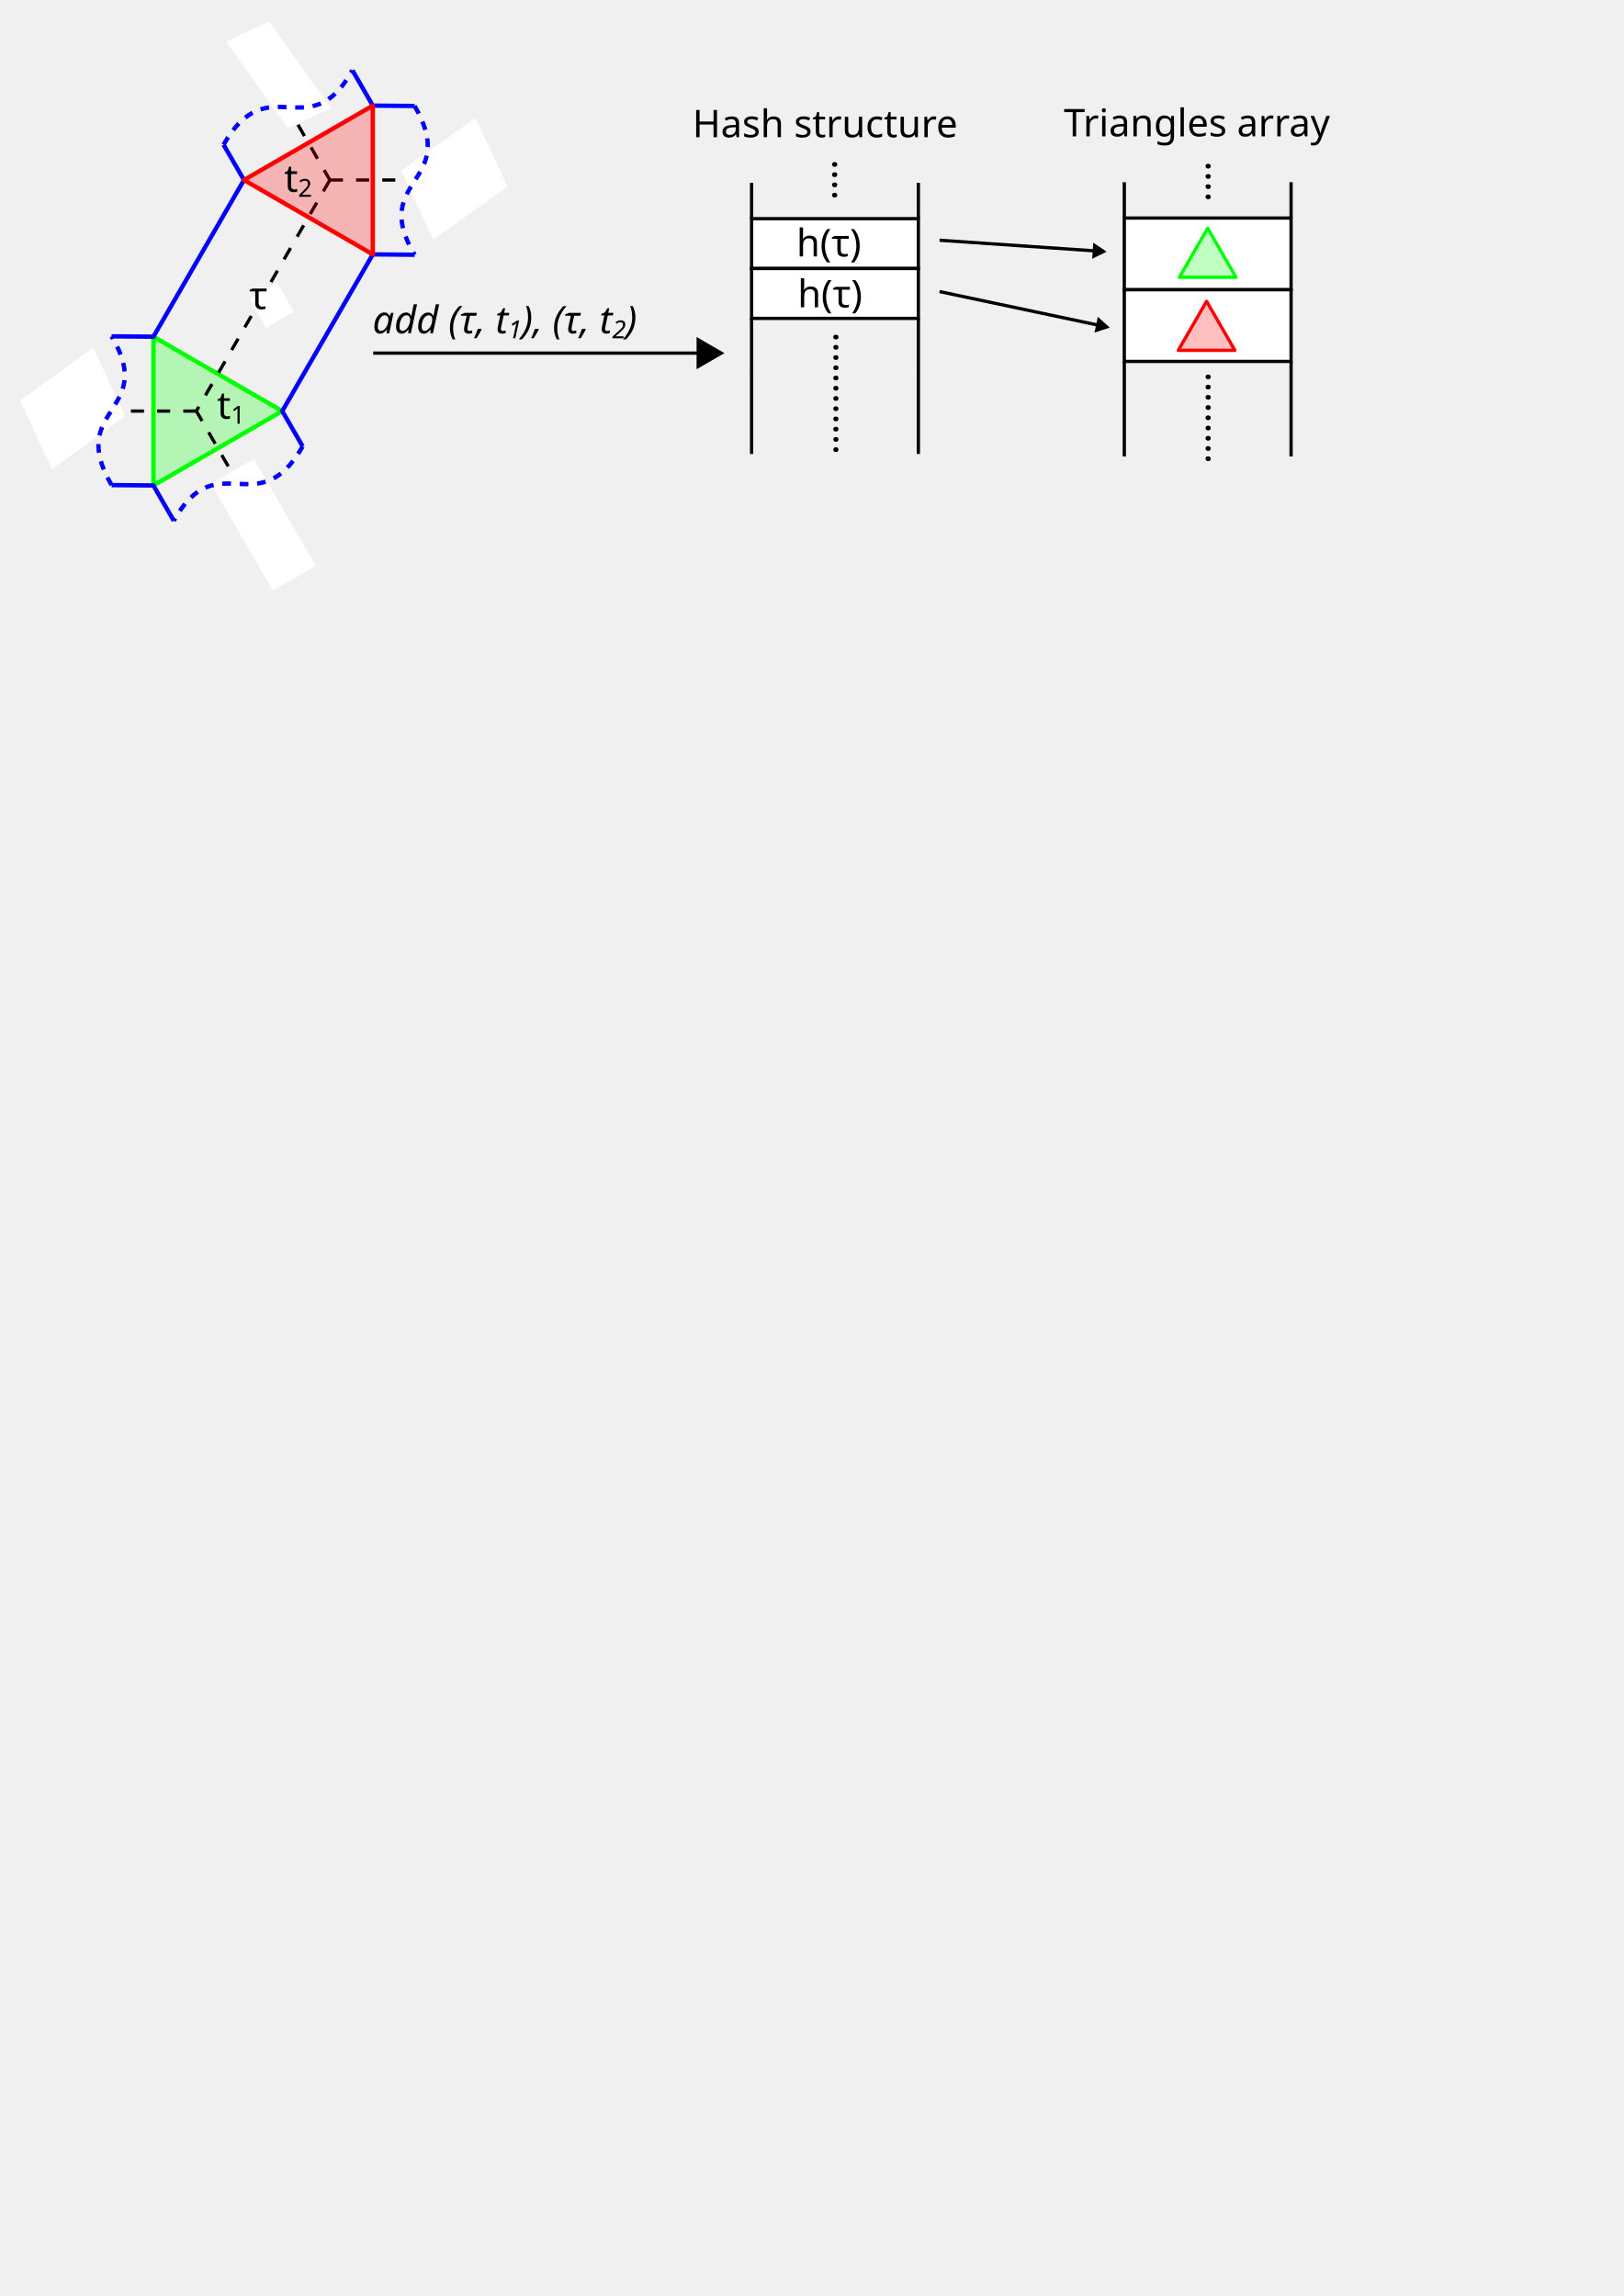
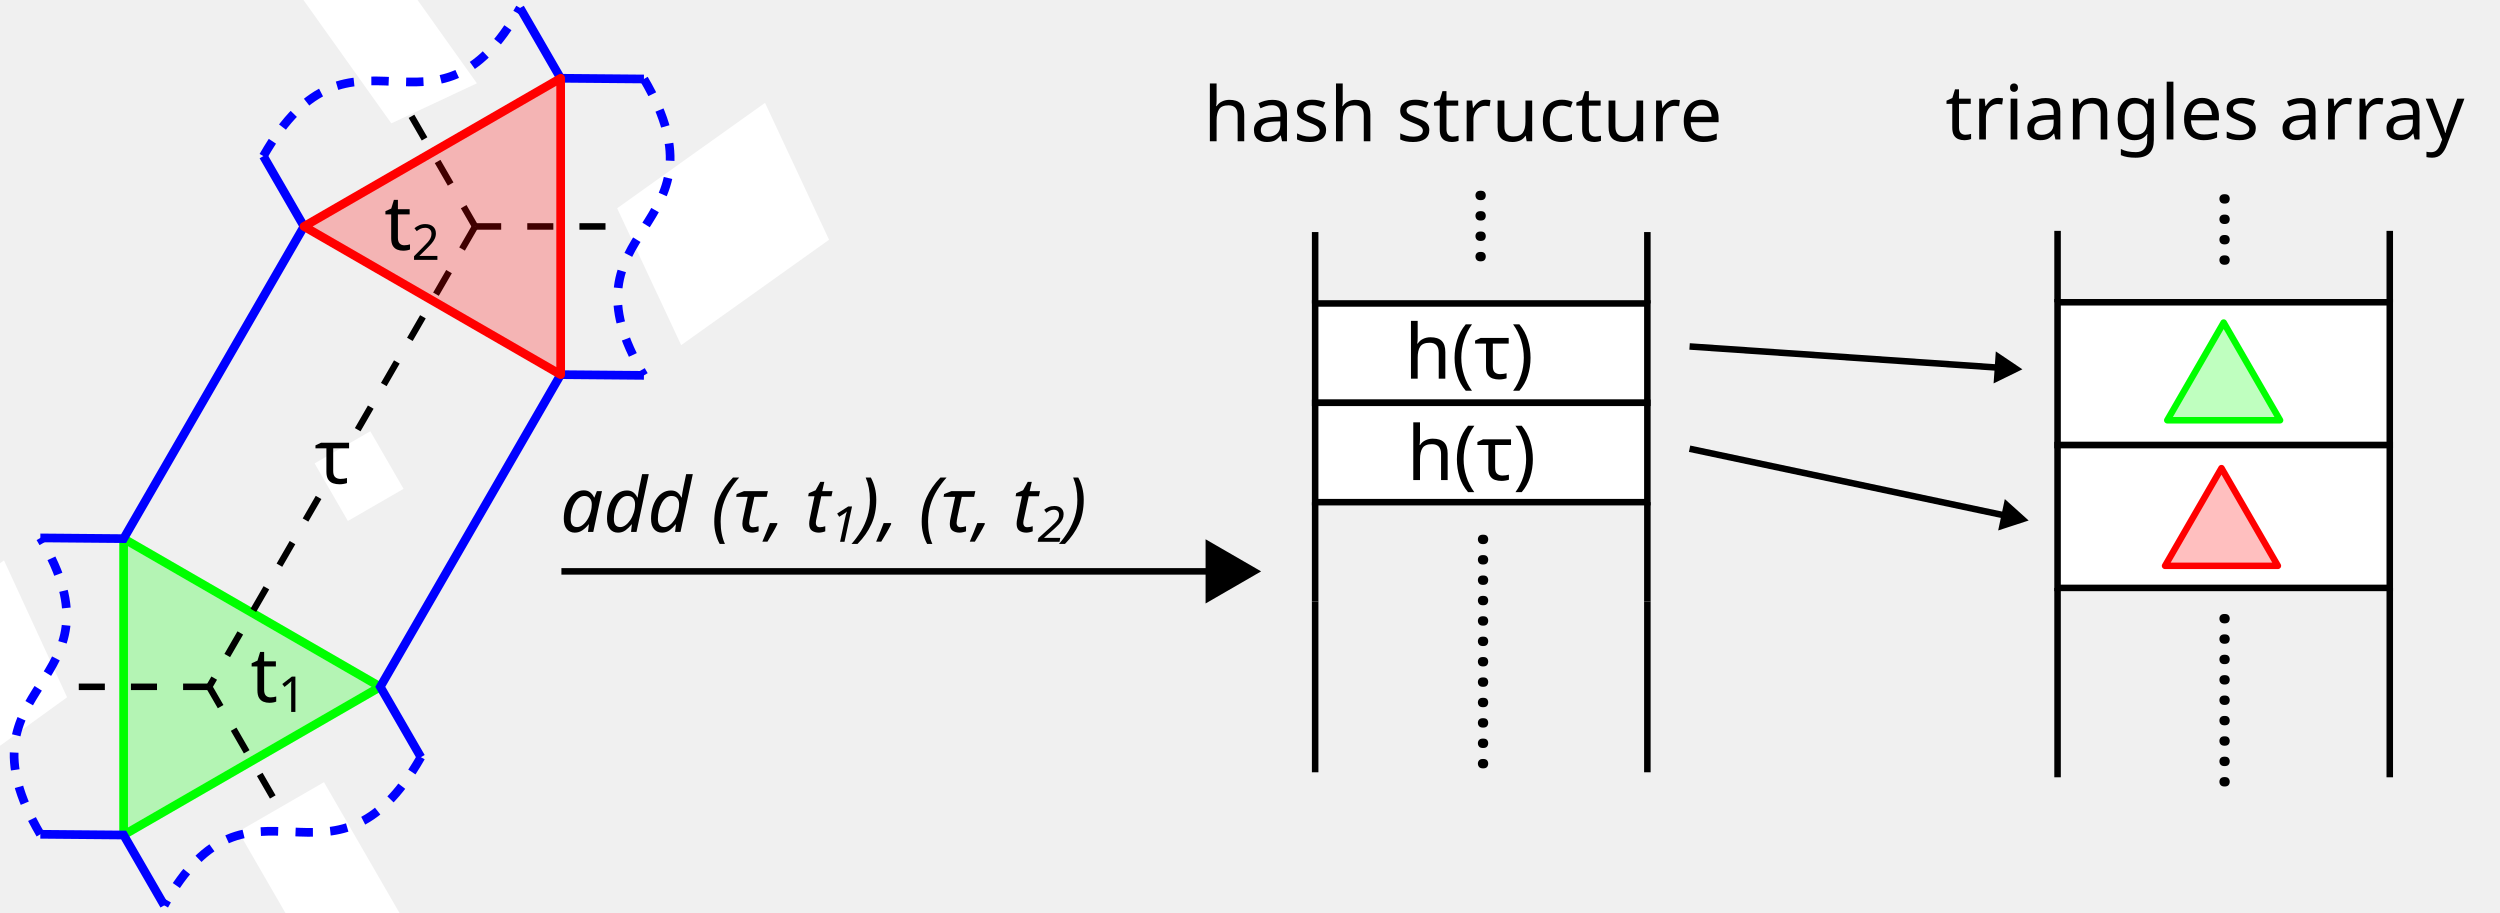
- <svg xmlns="http://www.w3.org/2000/svg" xmlns:xlink="http://www.w3.org/1999/xlink" width="210mm" height="297mm" viewBox="0 0 744.094 1052.362" id="svg2" version="1.1">
+ <svg xmlns="http://www.w3.org/2000/svg" xmlns:xlink="http://www.w3.org/1999/xlink" width="162.322mm" height="59.219mm" viewBox="0 0 575.156 209.83" id="svg2" version="1.1">
  <defs id="defs4">
-     <marker orient="auto" refY="0.0" refX="0.0" id="TriangleOutL" style="overflow:visible">
-       <path id="path4343" d="M 5.77,0.0 L -2.88,5.0 L -2.88,-5.0 L 5.77,0.0 z " style="fill-rule:evenodd;stroke:#000000;stroke-width:1pt;stroke-opacity:1;fill:#000000;fill-opacity:1" transform="scale(0.8)" />
+     <marker orient="auto" refY="0" refX="0" id="TriangleOutL" style="overflow:visible">
+       <path id="path4343" d="m 5.77,0 -8.65,5 0,-10 8.65,5 z" style="fill:#000000;fill-opacity:1;fill-rule:evenodd;stroke:#000000;stroke-width:1pt;stroke-opacity:1" transform="scale(0.8,0.8)" />
    </marker>
-     <marker orient="auto" refY="0.0" refX="0.0" id="Arrow1Lstart" style="overflow:visible">
-       <path id="path4201" d="M 0.0,0.0 L 5.0,-5.0 L -12.5,0.0 L 5.0,5.0 L 0.0,0.0 z " style="fill-rule:evenodd;stroke:#000000;stroke-width:1pt;stroke-opacity:1;fill:#000000;fill-opacity:1" transform="scale(0.8) translate(12.5,0)" />
+     <marker orient="auto" refY="0" refX="0" id="Arrow1Lstart" style="overflow:visible">
+       <path id="path4201" d="M 0,0 5,-5 -12.5,0 5,5 0,0 Z" style="fill:#000000;fill-opacity:1;fill-rule:evenodd;stroke:#000000;stroke-width:1pt;stroke-opacity:1" transform="matrix(0.8,0,0,0.8,10,0)" />
    </marker>
-     <marker orient="auto" refY="0.0" refX="0.0" id="marker4667" style="overflow:visible">
-       <path id="path4669" d="M 5.77,0.0 L -2.88,5.0 L -2.88,-5.0 L 5.77,0.0 z " style="fill-rule:evenodd;stroke:#000000;stroke-width:1pt;stroke-opacity:1;fill:#000000;fill-opacity:1" transform="scale(0.4)" />
+     <marker orient="auto" refY="0" refX="0" id="marker4667" style="overflow:visible">
+       <path id="path4669" d="m 5.77,0 -8.65,5 0,-10 8.65,5 z" style="fill:#000000;fill-opacity:1;fill-rule:evenodd;stroke:#000000;stroke-width:1pt;stroke-opacity:1" transform="scale(0.4,0.4)" />
    </marker>
-     <marker orient="auto" refY="0.0" refX="0.0" id="marker4499" style="overflow:visible">
-       <path id="path4501" d="M 5.77,0.0 L -2.88,5.0 L -2.88,-5.0 L 5.77,0.0 z " style="fill-rule:evenodd;stroke:#000000;stroke-width:1pt;stroke-opacity:1;fill:#000000;fill-opacity:1" transform="scale(0.4)" />
+     <marker orient="auto" refY="0" refX="0" id="marker4499" style="overflow:visible">
+       <path id="path4501" d="m 5.77,0 -8.65,5 0,-10 8.65,5 z" style="fill:#000000;fill-opacity:1;fill-rule:evenodd;stroke:#000000;stroke-width:1pt;stroke-opacity:1" transform="scale(0.4,0.4)" />
    </marker>
-     <marker orient="auto" refY="0.0" refX="0.0" id="TriangleOutM" style="overflow:visible">
-       <path id="path4346" d="M 5.77,0.0 L -2.88,5.0 L -2.88,-5.0 L 5.77,0.0 z " style="fill-rule:evenodd;stroke:#000000;stroke-width:1pt;stroke-opacity:1;fill:#000000;fill-opacity:1" transform="scale(0.4)" />
+     <marker orient="auto" refY="0" refX="0" id="TriangleOutM" style="overflow:visible">
+       <path id="path4346" d="m 5.77,0 -8.65,5 0,-10 8.65,5 z" style="fill:#000000;fill-opacity:1;fill-rule:evenodd;stroke:#000000;stroke-width:1pt;stroke-opacity:1" transform="scale(0.4,0.4)" />
    </marker>
-     <marker orient="auto" refY="0.0" refX="0.0" id="Arrow1Mend" style="overflow:visible;">
-       <path id="path4210" d="M 0.0,0.0 L 5.0,-5.0 L -12.5,0.0 L 5.0,5.0 L 0.0,0.0 z " style="fill-rule:evenodd;stroke:#000000;stroke-width:1pt;stroke-opacity:1;fill:#000000;fill-opacity:1" transform="scale(0.4) rotate(180) translate(10,0)" />
+     <marker orient="auto" refY="0" refX="0" id="Arrow1Mend" style="overflow:visible">
+       <path id="path4210" d="M 0,0 5,-5 -12.5,0 5,5 0,0 Z" style="fill:#000000;fill-opacity:1;fill-rule:evenodd;stroke:#000000;stroke-width:1pt;stroke-opacity:1" transform="matrix(-0.4,0,0,-0.4,-4,0)" />
    </marker>
-     <marker orient="auto" refY="0.0" refX="0.0" id="Arrow2Lend" style="overflow:visible;">
-       <path id="path4222" style="fill-rule:evenodd;stroke-width:0.625;stroke-linejoin:round;stroke:#000000;stroke-opacity:1;fill:#000000;fill-opacity:1" d="M 8.719,4.034 L -2.207,0.016 L 8.719,-4.002 C 6.973,-1.63 6.983,1.616 8.719,4.034 z " transform="scale(1.1) rotate(180) translate(1,0)" />
+     <marker orient="auto" refY="0" refX="0" id="Arrow2Lend" style="overflow:visible">
+       <path id="path4222" style="fill:#000000;fill-opacity:1;fill-rule:evenodd;stroke:#000000;stroke-width:0.625;stroke-linejoin:round;stroke-opacity:1" d="M 8.719,4.034 -2.207,0.016 8.719,-4.002 c -1.745,2.372 -1.735,5.617 -6e-7,8.035 z" transform="matrix(-1.1,0,0,-1.1,-1.1,0)" />
    </marker>
    <pattern patternTransform="matrix(0.6763793,0.3851096,-7.945223,13.95443,0,0)" id="pattern5776" xlink:href="#Strips1_8" />
    <pattern patternUnits="userSpaceOnUse" width="9" height="1" patternTransform="translate(0,0) scale(10,10)" id="Strips1_8">
      <rect style="fill:black;stroke:none" x="0" y="-0.5" width="1" height="2" id="rect4921" />
    </pattern>
  </defs>
-   <g id="layer1">
-     <rect style="fill:#ffffff;fill-opacity:1;stroke:#000000;stroke-width:1.5;stroke-linejoin:miter;stroke-miterlimit:4;stroke-dasharray:none;stroke-dashoffset:0;stroke-opacity:1" id="rect5976" width="76.429" height="22.857" x="344.429" y="100.219" />
-     <rect style="fill:#ffffff;fill-opacity:1;stroke:#000000;stroke-width:1.5;stroke-linejoin:miter;stroke-miterlimit:4;stroke-dasharray:none;stroke-dashoffset:0;stroke-opacity:1" id="rect5976-8" width="76.429" height="22.857" x="344.429" y="123.076" />
-     <path style="fill:none;fill-rule:evenodd;stroke:#000000;stroke-width:1.5;stroke-linecap:butt;stroke-linejoin:miter;stroke-miterlimit:4;stroke-dasharray:none;stroke-opacity:1" d="m 344.429,145.934 0,22.857" id="path6014" />
-     <path style="fill:none;fill-rule:evenodd;stroke:#000000;stroke-width:1.5;stroke-linecap:butt;stroke-linejoin:miter;stroke-miterlimit:4;stroke-dasharray:none;stroke-opacity:1" d="m 420.857,168.791 0,-22.857" id="path6016" />
-     <text xml:space="preserve" style="font-style:normal;font-weight:normal;font-size:40px;line-height:125%;font-family:sans-serif;letter-spacing:0px;word-spacing:0px;fill:#000000;fill-opacity:1;stroke:none;stroke-width:1px;stroke-linecap:butt;stroke-linejoin:miter;stroke-opacity:1" x="364.983" y="117.522" id="text5868-9">
-       <tspan id="tspan5870-7" x="364.983" y="117.522" style="font-size:17.5px">h(τ)</tspan>
-     </text>
-     <text xml:space="preserve" style="font-style:normal;font-weight:normal;font-size:40px;line-height:125%;font-family:sans-serif;letter-spacing:0px;word-spacing:0px;fill:#000000;fill-opacity:1;stroke:none;stroke-width:1px;stroke-linecap:butt;stroke-linejoin:miter;stroke-opacity:1" x="365.52" y="140.856" id="text5868-6-2">
-       <tspan id="tspan5870-4-8" x="365.52" y="140.856" style="font-size:17.5px">h(τ)</tspan>
-     </text>
-     <text xml:space="preserve" style="font-style:normal;font-weight:normal;font-size:40px;line-height:125%;font-family:sans-serif;letter-spacing:0px;word-spacing:0px;fill:#000000;fill-opacity:1;stroke:none;stroke-width:1px;stroke-linecap:butt;stroke-linejoin:miter;stroke-opacity:1" x="152.147" y="-382.116" id="text6097" transform="matrix(0,1,-1,0,0,0)">
-       <tspan id="tspan6099" x="152.147" y="-382.116" style="font-size:17.5px">............</tspan>
-     </text>
-     <text xml:space="preserve" style="font-style:normal;font-weight:normal;font-size:40px;line-height:125%;font-family:sans-serif;letter-spacing:0px;word-spacing:0px;fill:#000000;fill-opacity:1;stroke:none;stroke-width:1px;stroke-linecap:butt;stroke-linejoin:miter;stroke-opacity:1" x="73.018" y="-381.558" id="text6097-7" transform="matrix(0,1,-1,0,0,0)">
-       <tspan id="tspan6099-6" x="73.018" y="-381.558" style="font-size:17.5px">....</tspan>
-     </text>
-     <path style="fill:none;fill-rule:evenodd;stroke:#000000;stroke-width:1.5;stroke-linecap:butt;stroke-linejoin:miter;stroke-miterlimit:4;stroke-dasharray:none;stroke-opacity:1" d="m 420.857,100.219 0,-16.429" id="path6127" />
-     <path style="fill:none;fill-rule:evenodd;stroke:#000000;stroke-width:1.5;stroke-linecap:butt;stroke-linejoin:miter;stroke-miterlimit:4;stroke-dasharray:none;stroke-opacity:1" d="m 344.429,100.219 0,-16.429" id="path6127-5" />
-     <path style="fill:none;fill-rule:evenodd;stroke:#000000;stroke-width:1.5;stroke-linecap:butt;stroke-linejoin:miter;stroke-miterlimit:4;stroke-dasharray:none;stroke-opacity:1" d="m 344.429,208.077 1e-5,-39.286" id="path6127-9" />
-     <path style="fill:none;fill-rule:evenodd;stroke:#000000;stroke-width:1.5;stroke-linecap:butt;stroke-linejoin:miter;stroke-miterlimit:4;stroke-dasharray:none;stroke-opacity:1" d="m 420.857,208.077 0,-39.286" id="path6127-7" />
-     <rect style="fill:#ffffff;fill-opacity:1;stroke:#000000;stroke-width:1.5;stroke-linejoin:miter;stroke-miterlimit:4;stroke-dasharray:none;stroke-dashoffset:0;stroke-opacity:1" id="rect5976-9" width="76.429" height="32.857" x="515.229" y="99.944" />
-     <path style="fill:none;fill-rule:evenodd;stroke:#000000;stroke-width:1.5;stroke-linecap:butt;stroke-linejoin:miter;stroke-miterlimit:4;stroke-dasharray:none;stroke-opacity:1" d="m 515.23,99.944 0,-16.429" id="path6127-6" />
-     <path style="fill:none;fill-rule:evenodd;stroke:#000000;stroke-width:1.5;stroke-linecap:butt;stroke-linejoin:miter;stroke-miterlimit:4;stroke-dasharray:none;stroke-opacity:1" d="m 591.658,99.944 0,-16.429" id="path6127-6-9" />
-     <text xml:space="preserve" style="font-style:normal;font-weight:normal;font-size:40px;line-height:125%;font-family:sans-serif;letter-spacing:0px;word-spacing:0px;fill:#000000;fill-opacity:1;stroke:none;stroke-width:1px;stroke-linecap:butt;stroke-linejoin:miter;stroke-opacity:1" x="73.814" y="-552.716" id="text6097-7-4" transform="matrix(0,1,-1,0,0,0)">
-       <tspan id="tspan6099-6-7" x="73.814" y="-552.716" style="font-size:17.5px">....</tspan>
-     </text>
-     <path id="path4164-9" d="m 540.467,127.087 12.977,-22.476 12.977,22.476 z" style="fill:#00ff00;fill-opacity:0.25;fill-rule:evenodd;stroke:#00ff00;stroke-width:1.5;stroke-linecap:butt;stroke-linejoin:round;stroke-miterlimit:4;stroke-dasharray:none;stroke-opacity:1" />
-     <path style="fill:none;fill-rule:evenodd;stroke:#000000;stroke-width:1.5;stroke-linecap:butt;stroke-linejoin:miter;stroke-miterlimit:4;stroke-dasharray:none;stroke-opacity:1" d="m 515.23,209.229 -10e-6,-43.571" id="path6127-6-2" />
-     <path style="fill:none;fill-rule:evenodd;stroke:#000000;stroke-width:1.5;stroke-linecap:butt;stroke-linejoin:miter;stroke-miterlimit:4;stroke-dasharray:none;stroke-opacity:1" d="m 591.658,209.229 2e-5,-43.571" id="path6127-6-2-5" />
-     <text xml:space="preserve" style="font-style:normal;font-weight:normal;font-size:40px;line-height:125%;font-family:sans-serif;letter-spacing:0px;word-spacing:0px;fill:#000000;fill-opacity:1;stroke:none;stroke-width:1px;stroke-linecap:butt;stroke-linejoin:miter;stroke-opacity:1" x="170.385" y="-552.716" id="text6097-7-4-8" transform="matrix(0,1,-1,0,0,0)">
-       <tspan id="tspan6099-6-7-1" x="170.385" y="-552.716" style="font-size:17.5px">.........</tspan>
-     </text>
+   <g id="layer1" transform="translate(-41.86186,-30.4034)">
+     <g id="g4320">
+       <rect y="100.219" x="344.429" height="22.857" width="76.429" id="rect5976" style="fill:#ffffff;fill-opacity:1;stroke:#000000;stroke-width:1.5;stroke-linejoin:miter;stroke-miterlimit:4;stroke-dasharray:none;stroke-dashoffset:0;stroke-opacity:1" />
+       <rect y="123.076" x="344.429" height="22.857" width="76.429" id="rect5976-8" style="fill:#ffffff;fill-opacity:1;stroke:#000000;stroke-width:1.5;stroke-linejoin:miter;stroke-miterlimit:4;stroke-dasharray:none;stroke-dashoffset:0;stroke-opacity:1" />
+       <path id="path6014" d="m 344.429,145.934 0,22.857" style="fill:none;fill-rule:evenodd;stroke:#000000;stroke-width:1.5;stroke-linecap:butt;stroke-linejoin:miter;stroke-miterlimit:4;stroke-dasharray:none;stroke-opacity:1" />
+       <path id="path6016" d="m 420.857,168.791 0,-22.857" style="fill:none;fill-rule:evenodd;stroke:#000000;stroke-width:1.5;stroke-linecap:butt;stroke-linejoin:miter;stroke-miterlimit:4;stroke-dasharray:none;stroke-opacity:1" />
+       <text id="text5868-9" y="117.522" x="364.983" style="font-style:normal;font-weight:normal;font-size:40px;line-height:125%;font-family:sans-serif;letter-spacing:0px;word-spacing:0px;fill:#000000;fill-opacity:1;stroke:none;stroke-width:1px;stroke-linecap:butt;stroke-linejoin:miter;stroke-opacity:1" xml:space="preserve">
+         <tspan style="font-size:17.5px" y="117.522" x="364.983" id="tspan5870-7">h(τ)</tspan>
+       </text>
+       <text id="text5868-6-2" y="140.856" x="365.52" style="font-style:normal;font-weight:normal;font-size:40px;line-height:125%;font-family:sans-serif;letter-spacing:0px;word-spacing:0px;fill:#000000;fill-opacity:1;stroke:none;stroke-width:1px;stroke-linecap:butt;stroke-linejoin:miter;stroke-opacity:1" xml:space="preserve">
+         <tspan style="font-size:17.5px" y="140.856" x="365.52" id="tspan5870-4-8">h(τ)</tspan>
+       </text>
+       <text transform="matrix(0,1,-1,0,0,0)" id="text6097" y="-382.116" x="152.147" style="font-style:normal;font-weight:normal;font-size:40px;line-height:125%;font-family:sans-serif;letter-spacing:0px;word-spacing:0px;fill:#000000;fill-opacity:1;stroke:none;stroke-width:1px;stroke-linecap:butt;stroke-linejoin:miter;stroke-opacity:1" xml:space="preserve">
+         <tspan style="font-size:17.5px" y="-382.116" x="152.147" id="tspan6099">............</tspan>
+       </text>
+       <text transform="matrix(0,1,-1,0,0,0)" id="text6097-7" y="-381.558" x="73.018" style="font-style:normal;font-weight:normal;font-size:40px;line-height:125%;font-family:sans-serif;letter-spacing:0px;word-spacing:0px;fill:#000000;fill-opacity:1;stroke:none;stroke-width:1px;stroke-linecap:butt;stroke-linejoin:miter;stroke-opacity:1" xml:space="preserve">
+         <tspan style="font-size:17.5px" y="-381.558" x="73.018" id="tspan6099-6">....</tspan>
+       </text>
+       <path id="path6127" d="m 420.857,100.219 0,-16.429" style="fill:none;fill-rule:evenodd;stroke:#000000;stroke-width:1.5;stroke-linecap:butt;stroke-linejoin:miter;stroke-miterlimit:4;stroke-dasharray:none;stroke-opacity:1" />
+       <path id="path6127-5" d="m 344.429,100.219 0,-16.429" style="fill:none;fill-rule:evenodd;stroke:#000000;stroke-width:1.5;stroke-linecap:butt;stroke-linejoin:miter;stroke-miterlimit:4;stroke-dasharray:none;stroke-opacity:1" />
+       <path id="path6127-9" d="m 344.429,208.077 1e-5,-39.286" style="fill:none;fill-rule:evenodd;stroke:#000000;stroke-width:1.5;stroke-linecap:butt;stroke-linejoin:miter;stroke-miterlimit:4;stroke-dasharray:none;stroke-opacity:1" />
+       <path id="path6127-7" d="m 420.857,208.077 0,-39.286" style="fill:none;fill-rule:evenodd;stroke:#000000;stroke-width:1.5;stroke-linecap:butt;stroke-linejoin:miter;stroke-miterlimit:4;stroke-dasharray:none;stroke-opacity:1" />
+     </g>
    <path style="fill:none;fill-rule:evenodd;stroke:#000000;stroke-width:1.5;stroke-linecap:butt;stroke-linejoin:miter;stroke-miterlimit:4;stroke-dasharray:none;stroke-opacity:1;marker-end:url(#marker4667)" d="m 430.57,110.111 72.319,4.964" id="path6305" />
    <path style="fill:none;fill-rule:evenodd;stroke:#000000;stroke-width:1.5;stroke-linecap:butt;stroke-linejoin:miter;stroke-miterlimit:4;stroke-dasharray:none;stroke-opacity:1;marker-end:url(#marker4499)" d="m 430.57,133.641 73.841,15.631" id="path6307" />
    <path style="fill:none;fill-rule:evenodd;stroke:#000000;stroke-width:1.5;stroke-linecap:butt;stroke-linejoin:miter;stroke-miterlimit:4;stroke-dasharray:none;stroke-opacity:1;marker-end:url(#TriangleOutL)" d="m 171.021,161.855 152.456,0" id="path13626" />
-     <text xml:space="preserve" style="font-style:normal;font-weight:normal;font-size:17.5px;line-height:125%;font-family:sans-serif;letter-spacing:0px;word-spacing:0px;fill:#000000;fill-opacity:1;stroke:none;stroke-width:1px;stroke-linecap:butt;stroke-linejoin:miter;stroke-opacity:1;" x="206.429" y="70.219" id="text13692">
+     <text xml:space="preserve" style="font-style:normal;font-weight:normal;font-size:17.5px;line-height:125%;font-family:sans-serif;letter-spacing:0px;word-spacing:0px;fill:#000000;fill-opacity:1;stroke:none;stroke-width:1px;stroke-linecap:butt;stroke-linejoin:miter;stroke-opacity:1" x="206.429" y="70.219" id="text13692">
      <tspan id="tspan13694" x="206.429" y="70.219" />
    </text>
    <text xml:space="preserve" style="font-style:normal;font-weight:normal;font-size:40px;line-height:125%;font-family:sans-serif;letter-spacing:0px;word-spacing:0px;fill:#000000;fill-opacity:1;stroke:none;stroke-width:1px;stroke-linecap:butt;stroke-linejoin:miter;stroke-opacity:1" x="170.726" y="152.773" id="text13696">
      <tspan x="170.726" y="152.773" style="font-style:italic;font-variant:normal;font-weight:normal;font-stretch:normal;font-size:17.5px;font-family:sans-serif;-inkscape-font-specification:'sans-serif Italic'" id="tspan13704">add (τ, t<tspan style="font-size:65%;baseline-shift:sub" id="tspan4410">1</tspan>), (τ, t<tspan style="font-size:65%;baseline-shift:sub" id="tspan4412">2</tspan>)</tspan>
    </text>
    <g id="g4507" transform="translate(-6.428571,53.42857)">
      <path style="fill:#00ff00;fill-opacity:0.25;fill-rule:evenodd;stroke:#00ff00;stroke-width:2;stroke-linecap:butt;stroke-linejoin:round;stroke-miterlimit:4;stroke-dasharray:none;stroke-opacity:1" d="m 76.73,169.079 4e-6,-68.185 59.05,34.093 z" id="path4164" />
      <text id="text5868-8" y="138.492" x="105.901" style="font-style:normal;font-weight:normal;font-size:40px;line-height:125%;font-family:sans-serif;letter-spacing:0px;word-spacing:0px;fill:#000000;fill-opacity:1;stroke:none;stroke-width:1px;stroke-linecap:butt;stroke-linejoin:miter;stroke-opacity:1" xml:space="preserve">
        <tspan style="font-size:17.5px" y="138.492" x="105.901" id="tspan5870-48">t<tspan id="tspan4318" style="font-size:65%;baseline-shift:sub">1</tspan>
        </tspan>
      </text>
      <path style="fill:none;fill-rule:evenodd;stroke:#000000;stroke-width:1.5;stroke-linecap:butt;stroke-linejoin:miter;stroke-miterlimit:4;stroke-dasharray:6, 6;stroke-dashoffset:0;stroke-opacity:1" d="m 96.413,134.986 -77.262,0" id="path4158" />
      <path style="fill:none;fill-rule:evenodd;stroke:#000000;stroke-width:1.5;stroke-linecap:butt;stroke-linejoin:miter;stroke-miterlimit:4;stroke-dasharray:6, 6;stroke-dashoffset:0;stroke-opacity:1" d="M 135.044,201.897 96.413,134.986" id="path4160" />
      <path style="fill:none;fill-rule:evenodd;stroke:#000000;stroke-width:1.5;stroke-linecap:butt;stroke-linejoin:miter;stroke-miterlimit:4;stroke-dasharray:6, 6;stroke-dashoffset:0;stroke-opacity:1" d="M 157.594,29.072 96.413,134.986" id="path4162" />
      <path id="path5860" d="m 57.573,100.727 19.157,0.167 41.497,-71.821" style="fill:none;fill-rule:evenodd;stroke:#0000ff;stroke-width:2;stroke-linecap:butt;stroke-linejoin:miter;stroke-miterlimit:4;stroke-dasharray:none;stroke-opacity:1" />
      <path id="path5862" d="m 177.277,63.165 -41.497,71.821 9.344,16.184" style="fill:none;fill-rule:evenodd;stroke:#0000ff;stroke-width:2;stroke-linecap:butt;stroke-linejoin:miter;stroke-miterlimit:4;stroke-dasharray:none;stroke-opacity:1" />
      <path id="path5866" d="m 57.573,168.912 19.157,0.167 9.344,16.184" style="fill:none;fill-rule:evenodd;stroke:#0000ff;stroke-width:2;stroke-linecap:butt;stroke-linejoin:miter;stroke-miterlimit:4;stroke-dasharray:none;stroke-opacity:1" />
      <rect transform="matrix(0.8102601,-0.5860704,0.4185377,0.9081994,0,0)" y="116.844" x="-40.989" height="34.677" width="41.366" id="rect5872" style="fill:#ffffff;fill-opacity:1;stroke:none;stroke-width:2;stroke-linejoin:miter;stroke-miterlimit:4;stroke-dasharray:none;stroke-dashoffset:0;stroke-opacity:1" />
      <rect transform="matrix(0.8660254,-0.5,0.5,0.8660254,0,0)" y="197.312" x="5.179" height="56.569" width="22.728" id="rect5872-7" style="fill:#ffffff;fill-opacity:1;stroke:none;stroke-width:2;stroke-linejoin:miter;stroke-miterlimit:4;stroke-dasharray:none;stroke-dashoffset:0;stroke-opacity:1" />
      <path id="path5923" d="m 57.573,168.912 c -20.92,-35.729 20.947,-33.212 0,-68.185" style="fill:none;fill-rule:evenodd;stroke:#0000ff;stroke-width:2;stroke-linecap:butt;stroke-linejoin:miter;stroke-miterlimit:4;stroke-dasharray:4, 4;stroke-dashoffset:0;stroke-opacity:1" />
      <path id="path5923-7" d="m 145.124,151.17 c -20.482,35.981 -39.236,-1.535 -59.05,34.093" style="fill:none;fill-rule:evenodd;stroke:#0000ff;stroke-width:2;stroke-linecap:butt;stroke-linejoin:miter;stroke-miterlimit:4;stroke-dasharray:4, 4;stroke-dashoffset:0;stroke-opacity:1" />
      <path style="fill:none;fill-rule:evenodd;stroke:#000000;stroke-width:1.5;stroke-linecap:butt;stroke-linejoin:miter;stroke-miterlimit:4;stroke-dasharray:6, 6;stroke-dashoffset:0;stroke-opacity:1" d="m 157.594,29.072 77.262,-7e-6" id="path4158-7" />
      <path style="fill:none;fill-rule:evenodd;stroke:#000000;stroke-width:1.5;stroke-linecap:butt;stroke-linejoin:miter;stroke-miterlimit:4;stroke-dasharray:6, 6;stroke-dashoffset:0;stroke-opacity:1" d="m 118.963,-37.839 38.631,66.911" id="path4160-9" />
      <path id="path5860-7" d="M 196.434,63.332 177.277,63.165" style="fill:none;fill-rule:evenodd;stroke:#0000ff;stroke-width:2;stroke-linecap:butt;stroke-linejoin:miter;stroke-miterlimit:4;stroke-dasharray:none;stroke-opacity:1" />
      <path id="path5862-9" d="M 118.227,29.072 108.883,12.888" style="fill:none;fill-rule:evenodd;stroke:#0000ff;stroke-width:2;stroke-linecap:butt;stroke-linejoin:miter;stroke-miterlimit:4;stroke-dasharray:none;stroke-opacity:1" />
      <path id="path5866-8" d="M 196.434,-4.854 177.277,-5.02 167.933,-21.204" style="fill:none;fill-rule:evenodd;stroke:#0000ff;stroke-width:2;stroke-linecap:butt;stroke-linejoin:miter;stroke-miterlimit:4;stroke-dasharray:none;stroke-opacity:1" />
      <path style="fill:#ff0000;fill-opacity:0.25;fill-rule:evenodd;stroke:#ff0000;stroke-width:2;stroke-linecap:butt;stroke-linejoin:round;stroke-miterlimit:4;stroke-dasharray:none;stroke-opacity:1" d="m 177.277,-5.02 0,68.185 -59.05,-34.093 z" id="path4164-6" />
      <rect transform="matrix(-0.814339,0.5803896,-0.4236515,-0.9058252,0,0)" y="-167.653" x="-206.295" height="34.768" width="41.771" id="rect5872-8" style="fill:#ffffff;fill-opacity:1;stroke:none;stroke-width:2;stroke-linejoin:miter;stroke-miterlimit:4;stroke-dasharray:none;stroke-dashoffset:0;stroke-opacity:1" />
      <rect transform="matrix(-0.8660254,0.5,-0.5,-0.8660254,0,0)" y="-148.018" x="-77.504" height="15.293" width="14.788" id="rect5872-6-9" style="fill:#ffffff;fill-opacity:1;stroke:none;stroke-width:1.354;stroke-linejoin:miter;stroke-miterlimit:4;stroke-dasharray:none;stroke-dashoffset:0;stroke-opacity:1" />
      <rect transform="matrix(-0.9057115,0.4238946,-0.5801205,-0.8145307,0,0)" y="-64.532" x="-133.115" height="48.756" width="21.733" id="rect5872-7-1" style="fill:#ffffff;fill-opacity:1;stroke:none;stroke-width:2;stroke-linejoin:miter;stroke-miterlimit:4;stroke-dasharray:none;stroke-dashoffset:0;stroke-opacity:1" />
      <path id="path5923-0" d="m 196.434,-4.854 c 20.92,35.729 -20.947,33.212 0,68.185" style="fill:none;fill-rule:evenodd;stroke:#0000ff;stroke-width:2;stroke-linecap:butt;stroke-linejoin:miter;stroke-miterlimit:4;stroke-dasharray:4, 4;stroke-dashoffset:0;stroke-opacity:1" />
      <path id="path5923-7-6" d="m 108.883,12.888 c 20.482,-35.981 39.236,1.535 59.05,-34.093" style="fill:none;fill-rule:evenodd;stroke:#0000ff;stroke-width:2;stroke-linecap:butt;stroke-linejoin:miter;stroke-miterlimit:4;stroke-dasharray:4, 4;stroke-dashoffset:0;stroke-opacity:1" />
      <text id="text5868-8-3" y="34.482" x="136.678" style="font-style:normal;font-weight:normal;font-size:40px;line-height:125%;font-family:sans-serif;letter-spacing:0px;word-spacing:0px;fill:#000000;fill-opacity:1;stroke:none;stroke-width:1px;stroke-linecap:butt;stroke-linejoin:miter;stroke-opacity:1" xml:space="preserve">
        <tspan style="font-size:17.5px" y="34.482" x="136.678" id="tspan5870-48-4">t<tspan id="tspan4341" style="font-size:65%;baseline-shift:sub">2</tspan>
        </tspan>
      </text>
      <text id="text5868-6" y="88.205" x="120.697" style="font-style:normal;font-weight:normal;font-size:40px;line-height:125%;font-family:sans-serif;letter-spacing:0px;word-spacing:0px;fill:#000000;fill-opacity:1;stroke:none;stroke-width:1px;stroke-linecap:butt;stroke-linejoin:miter;stroke-opacity:1" xml:space="preserve">
        <tspan y="88.205" x="120.697" style="font-size:17.5px" id="tspan4343">τ</tspan>
      </text>
    </g>
-     <rect style="fill:#ffffff;fill-opacity:1;stroke:#000000;stroke-width:1.5;stroke-linejoin:miter;stroke-miterlimit:4;stroke-dasharray:none;stroke-dashoffset:0;stroke-opacity:1" id="rect5976-9-7" width="76.429" height="32.857" x="515.229" y="132.801" />
-     <path id="path4164-9-4" d="m 539.962,160.58 12.977,-22.476 12.977,22.476 z" style="fill:#ff0000;fill-opacity:0.25;fill-rule:evenodd;stroke:#ff0000;stroke-width:1.5;stroke-linecap:butt;stroke-linejoin:round;stroke-miterlimit:4;stroke-dasharray:none;stroke-opacity:1" />
-     <text xml:space="preserve" style="font-style:normal;font-weight:normal;font-size:40px;line-height:125%;font-family:sans-serif;letter-spacing:0px;word-spacing:0px;fill:#000000;fill-opacity:1;stroke:none;stroke-width:1px;stroke-linecap:butt;stroke-linejoin:miter;stroke-opacity:1" x="487.513" y="62.486" id="text13696-2">
-       <tspan x="487.513" y="62.486" style="font-size:17.5px" id="tspan13704-4">Triangles array</tspan>
+     <g id="g4306">
+       <rect y="99.944" x="515.229" height="32.857" width="76.429" id="rect5976-9" style="fill:#ffffff;fill-opacity:1;stroke:#000000;stroke-width:1.5;stroke-linejoin:miter;stroke-miterlimit:4;stroke-dasharray:none;stroke-dashoffset:0;stroke-opacity:1" />
+       <path id="path6127-6" d="m 515.23,99.944 0,-16.429" style="fill:none;fill-rule:evenodd;stroke:#000000;stroke-width:1.5;stroke-linecap:butt;stroke-linejoin:miter;stroke-miterlimit:4;stroke-dasharray:none;stroke-opacity:1" />
+       <path id="path6127-6-9" d="m 591.658,99.944 0,-16.429" style="fill:none;fill-rule:evenodd;stroke:#000000;stroke-width:1.5;stroke-linecap:butt;stroke-linejoin:miter;stroke-miterlimit:4;stroke-dasharray:none;stroke-opacity:1" />
+       <text transform="matrix(0,1,-1,0,0,0)" id="text6097-7-4" y="-552.716" x="73.814" style="font-style:normal;font-weight:normal;font-size:40px;line-height:125%;font-family:sans-serif;letter-spacing:0px;word-spacing:0px;fill:#000000;fill-opacity:1;stroke:none;stroke-width:1px;stroke-linecap:butt;stroke-linejoin:miter;stroke-opacity:1" xml:space="preserve">
+         <tspan style="font-size:17.5px" y="-552.716" x="73.814" id="tspan6099-6-7">....</tspan>
+       </text>
+       <path style="fill:#00ff00;fill-opacity:0.25;fill-rule:evenodd;stroke:#00ff00;stroke-width:1.5;stroke-linecap:butt;stroke-linejoin:round;stroke-miterlimit:4;stroke-dasharray:none;stroke-opacity:1" d="m 540.467,127.087 12.977,-22.476 12.977,22.476 z" id="path4164-9" />
+       <path id="path6127-6-2" d="m 515.23,209.229 -10e-6,-43.571" style="fill:none;fill-rule:evenodd;stroke:#000000;stroke-width:1.5;stroke-linecap:butt;stroke-linejoin:miter;stroke-miterlimit:4;stroke-dasharray:none;stroke-opacity:1" />
+       <path id="path6127-6-2-5" d="m 591.658,209.229 2e-5,-43.571" style="fill:none;fill-rule:evenodd;stroke:#000000;stroke-width:1.5;stroke-linecap:butt;stroke-linejoin:miter;stroke-miterlimit:4;stroke-dasharray:none;stroke-opacity:1" />
+       <text transform="matrix(0,1,-1,0,0,0)" id="text6097-7-4-8" y="-552.716" x="170.385" style="font-style:normal;font-weight:normal;font-size:40px;line-height:125%;font-family:sans-serif;letter-spacing:0px;word-spacing:0px;fill:#000000;fill-opacity:1;stroke:none;stroke-width:1px;stroke-linecap:butt;stroke-linejoin:miter;stroke-opacity:1" xml:space="preserve">
+         <tspan style="font-size:17.5px" y="-552.716" x="170.385" id="tspan6099-6-7-1">.........</tspan>
+       </text>
+       <rect y="132.801" x="515.229" height="32.857" width="76.429" id="rect5976-9-7" style="fill:#ffffff;fill-opacity:1;stroke:#000000;stroke-width:1.5;stroke-linejoin:miter;stroke-miterlimit:4;stroke-dasharray:none;stroke-dashoffset:0;stroke-opacity:1" />
+       <path style="fill:#ff0000;fill-opacity:0.25;fill-rule:evenodd;stroke:#ff0000;stroke-width:1.5;stroke-linecap:butt;stroke-linejoin:round;stroke-miterlimit:4;stroke-dasharray:none;stroke-opacity:1" d="m 539.962,160.58 12.977,-22.476 12.977,22.476 z" id="path4164-9-4" />
+     </g>
+     <text xml:space="preserve" style="font-style:normal;font-weight:normal;font-size:40px;line-height:125%;font-family:sans-serif;letter-spacing:0px;word-spacing:0px;fill:#000000;fill-opacity:1;stroke:none;stroke-width:1px;stroke-linecap:butt;stroke-linejoin:miter;stroke-opacity:1" x="489.4" y="62.486" id="text13696-2">
+       <tspan x="489.4" y="62.486" style="font-size:17.5px" id="tspan13704-4">triangles array</tspan>
    </text>
-     <text xml:space="preserve" style="font-style:normal;font-weight:normal;font-size:40px;line-height:125%;font-family:sans-serif;letter-spacing:0px;word-spacing:0px;fill:#000000;fill-opacity:1;stroke:none;stroke-width:1px;stroke-linecap:butt;stroke-linejoin:miter;stroke-opacity:1" x="317.324" y="62.904" id="text13696-2-5">
-       <tspan x="317.324" y="62.904" style="font-size:17.5px" id="tspan13704-4-5">Hash structure</tspan>
+     <text xml:space="preserve" style="font-style:normal;font-weight:normal;font-size:40px;line-height:125%;font-family:sans-serif;letter-spacing:0px;word-spacing:0px;fill:#000000;fill-opacity:1;stroke:none;stroke-width:1px;stroke-linecap:butt;stroke-linejoin:miter;stroke-opacity:1" x="318.723" y="62.904" id="text13696-2-5">
+       <tspan x="318.723" y="62.904" style="font-size:17.5px" id="tspan13704-4-5">hash structure</tspan>
    </text>
  </g>
</svg>
